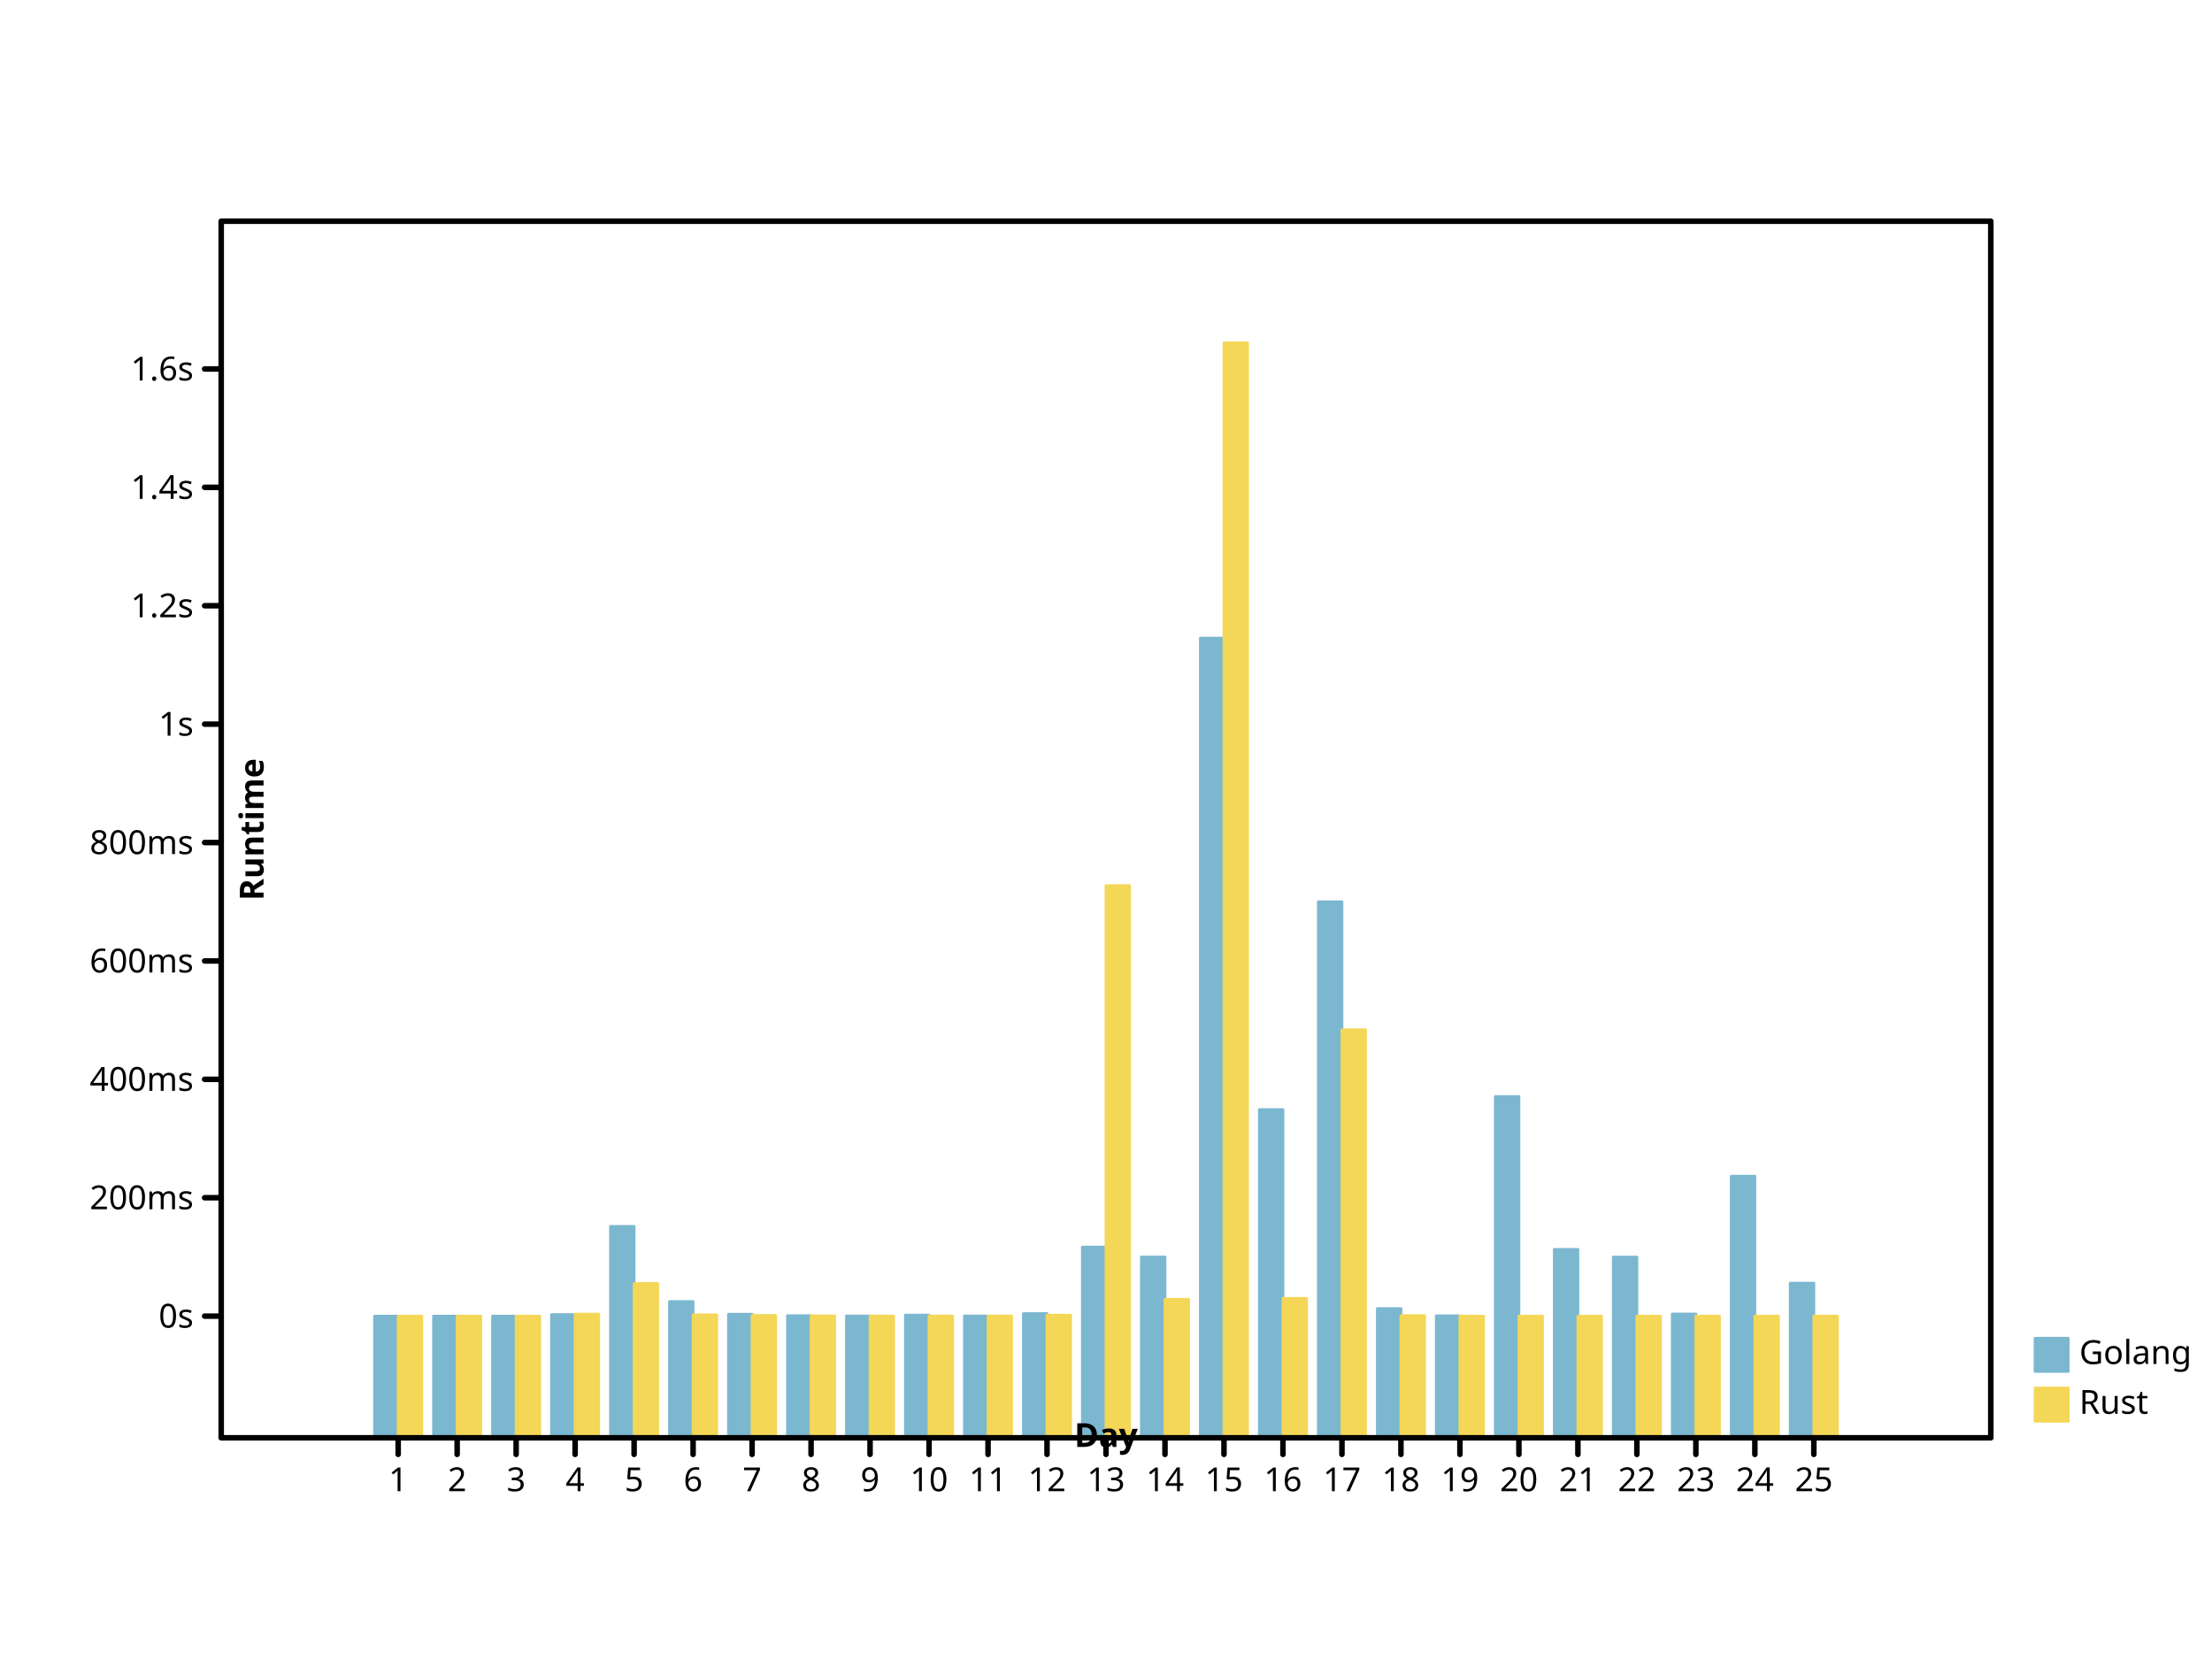
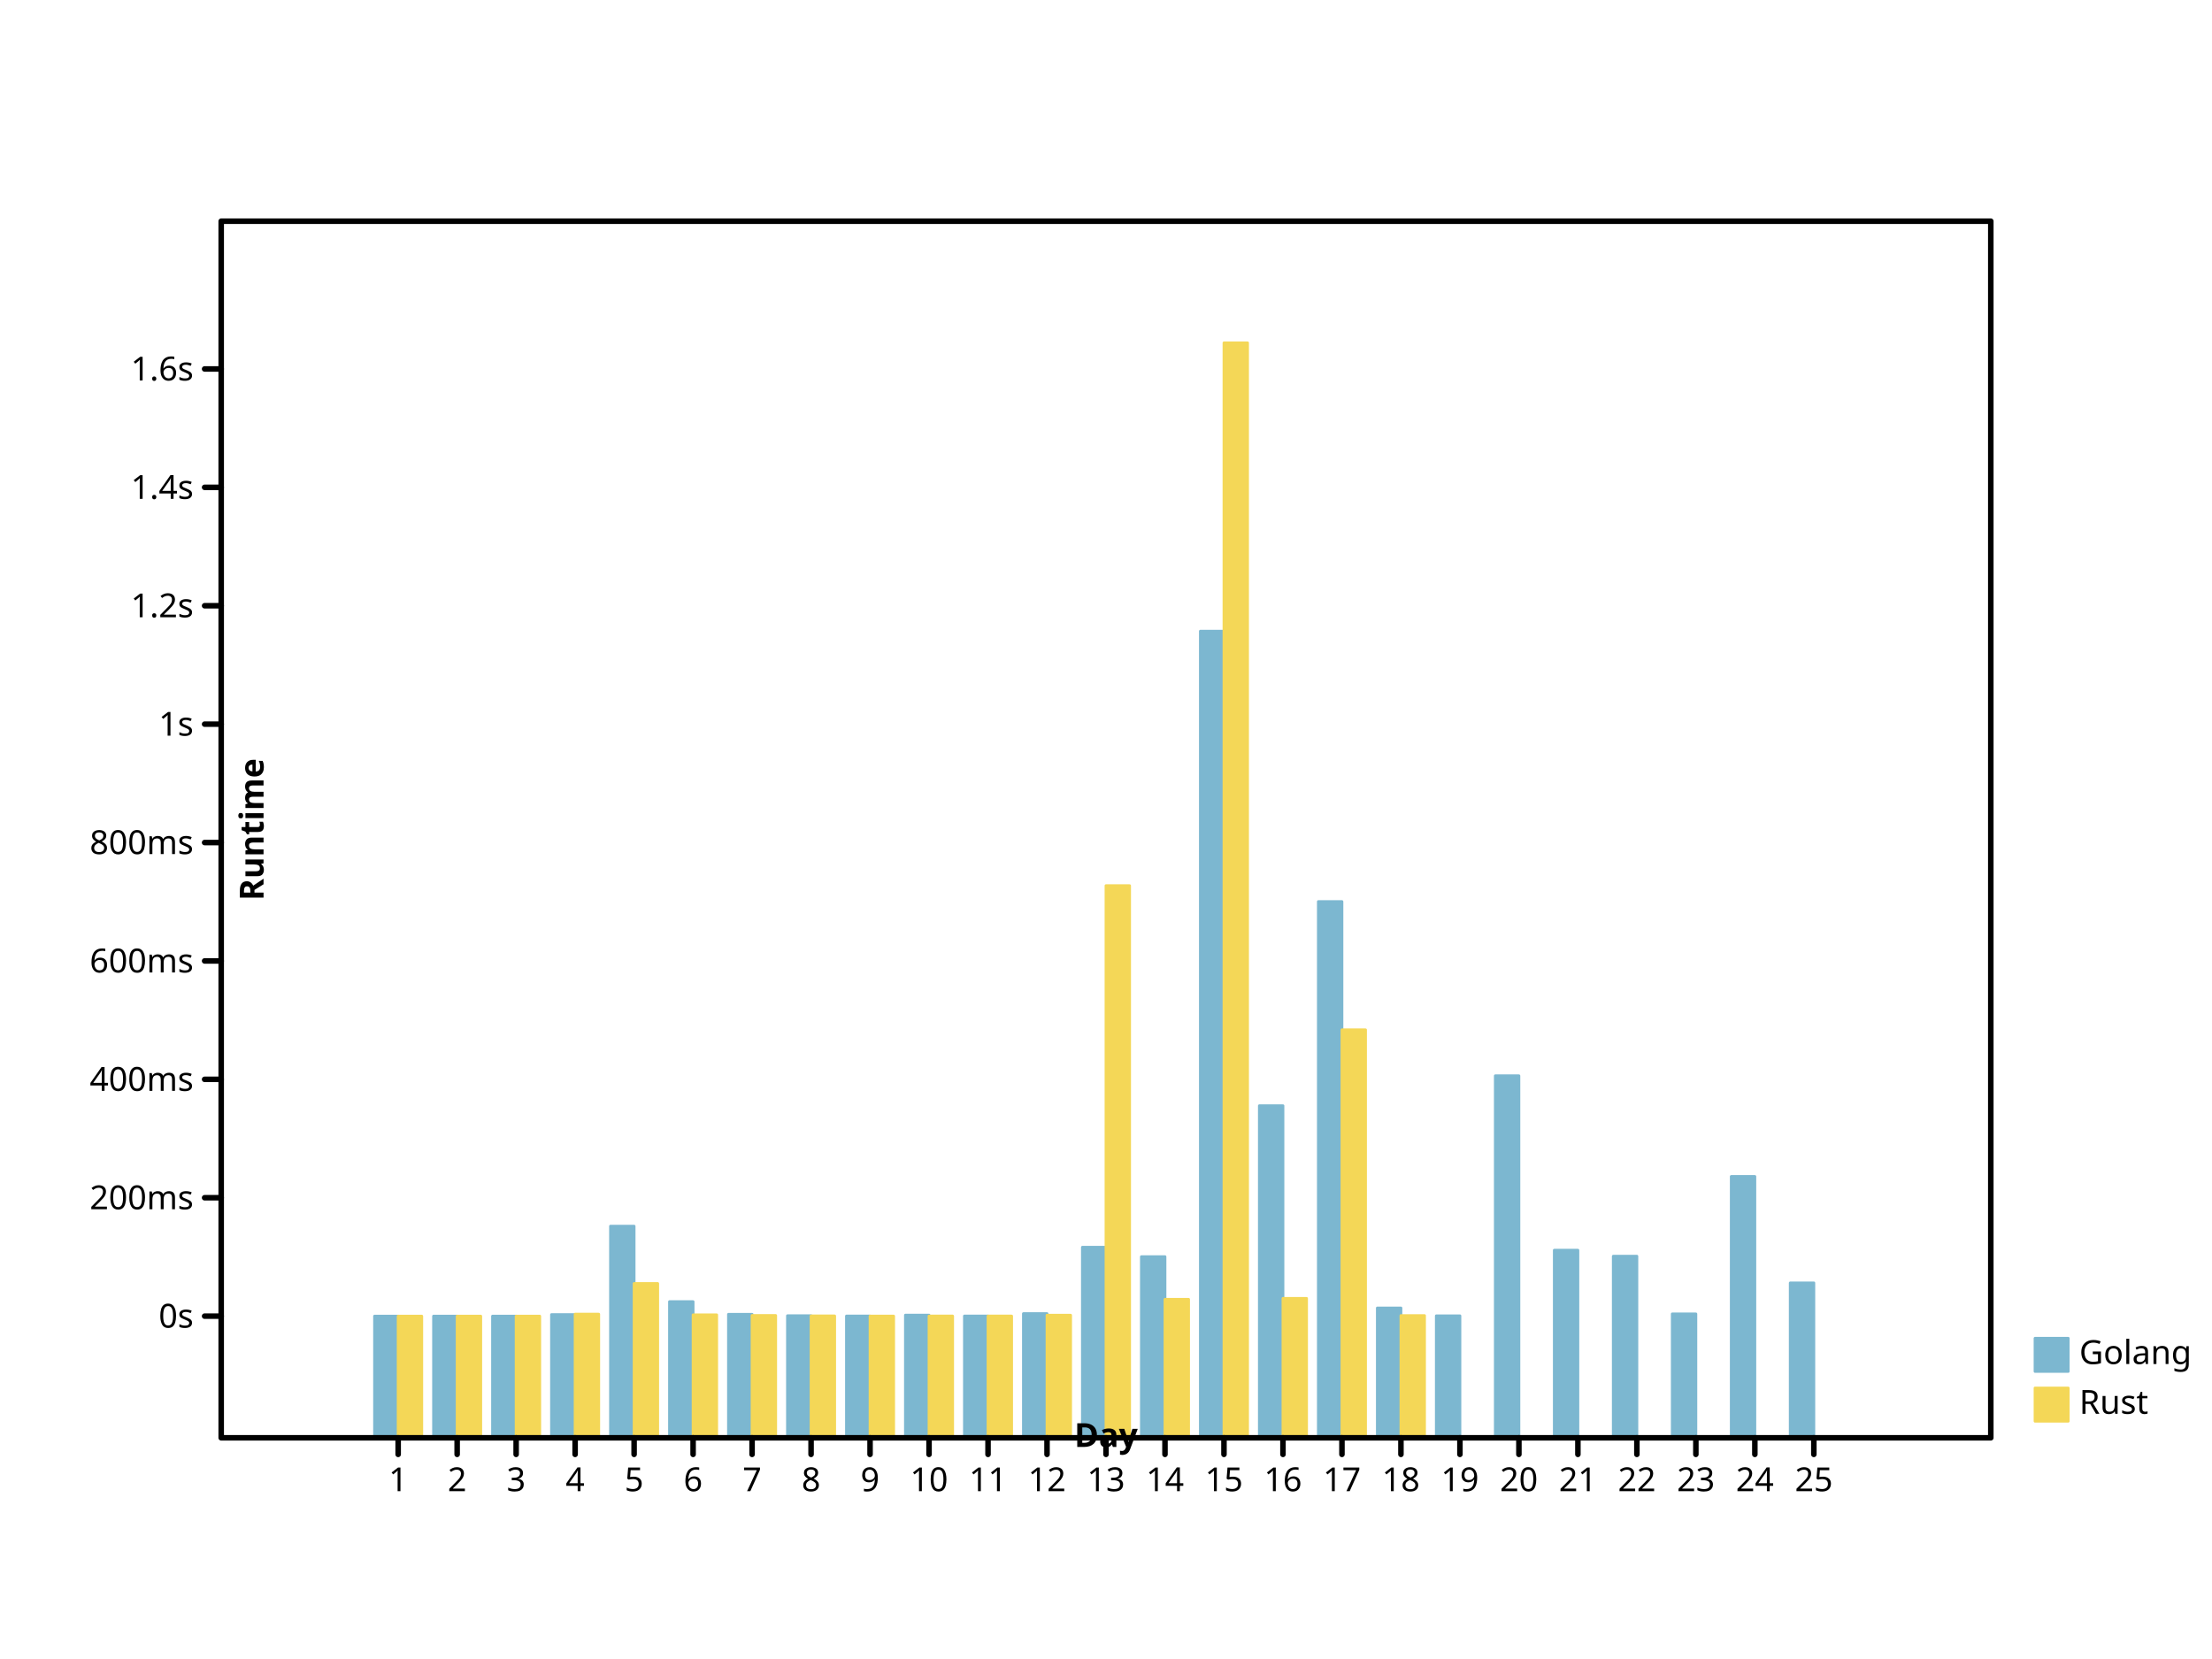
- <svg xmlns="http://www.w3.org/2000/svg" preserveAspectRatio="xMidYMid meet" width="800" height="600" viewbox="0 0 800 600">
+ <svg xmlns="http://www.w3.org/2000/svg" width="800" height="600" viewbox="0 0 800 600" preserveAspectRatio="xMidYMid meet">
  <defs>
-     <marker markerUnits="userSpaceOnUse" markerWidth="2%" markerHeight="2%" id="circle" viewBox="0 0 10 10 " refX="5" refY="5">
-       <circle fill="none" stroke="black" cx="5" cy="5" r="3" />
+     <marker viewBox="0 0 10 10 " refX="5" refY="5" markerUnits="userSpaceOnUse" markerWidth="2%" markerHeight="2%" id="circle">
+       <circle r="3" fill="none" stroke="black" cx="5" cy="5" />
    </marker>
-     <marker viewBox="0 0 10 10 " refX="5" refY="5" markerUnits="userSpaceOnUse" markerWidth="2%" markerHeight="2%" id="filled-circle">
-       <circle fill="black" stroke="none" cx="5" cy="5" r="3" />
+     <marker refX="5" refY="5" markerUnits="userSpaceOnUse" markerWidth="2%" markerHeight="2%" id="filled-circle" viewBox="0 0 10 10 ">
+       <circle cy="5" r="3" fill="black" stroke="none" cx="5" />
    </marker>
-     <marker refY="5" markerUnits="userSpaceOnUse" markerWidth="2%" markerHeight="2%" id="square" viewBox="0 0 10 10 " refX="5">
-       <rect fill="none" stroke="black" x="2" y="2" width="6" height="6" />
+     <marker markerWidth="2%" markerHeight="2%" id="square" viewBox="0 0 10 10 " refX="5" refY="5" markerUnits="userSpaceOnUse">
+       <rect x="2" y="2" width="6" height="6" fill="none" stroke="black" />
    </marker>
-     <marker markerUnits="userSpaceOnUse" markerWidth="2%" markerHeight="2%" id="filled-square" viewBox="0 0 10 10 " refX="5" refY="5">
+     <marker markerHeight="2%" id="filled-square" viewBox="0 0 10 10 " refX="5" refY="5" markerUnits="userSpaceOnUse" markerWidth="2%">
      <rect x="2" y="2" width="6" height="6" fill="black" stroke="none" />
    </marker>
  </defs>
-   <g stroke-linejoin="round" transform="translate(80 520 )scale(1 -1 )" fill="hsl(198, 47%, 65%)" stroke="hsl(198, 47%, 65%)" stroke-width="1px" stroke-linecap="round">
-     <rect width="8.533333e+00" height="4.400846e+01" vector-effect="non-scaling-stroke" x="5.546667e+01" y="0" />
+   <g stroke-width="1px" stroke-linecap="round" stroke-linejoin="round" transform="translate(80 520 )scale(1 -1 )" fill="hsl(198, 47%, 65%)" stroke="hsl(198, 47%, 65%)">
+     <rect x="5.546667e+01" y="0" width="8.533333e+00" height="4.400873e+01" vector-effect="non-scaling-stroke" />
    <rect height="4.400677e+01" vector-effect="non-scaling-stroke" x="7.680000e+01" y="0" width="8.533333e+00" />
-     <rect width="8.533333e+00" height="4.400685e+01" vector-effect="non-scaling-stroke" x="9.813333e+01" y="0" />
-     <rect width="8.533333e+00" height="4.456216e+01" vector-effect="non-scaling-stroke" x="1.194667e+02" y="0" />
-     <rect x="1.408000e+02" y="0" width="8.533333e+00" height="7.645785e+01" vector-effect="non-scaling-stroke" />
-     <rect x="1.621333e+02" y="0" width="8.533333e+00" height="4.927174e+01" vector-effect="non-scaling-stroke" />
-     <rect y="0" width="8.533333e+00" height="4.468293e+01" vector-effect="non-scaling-stroke" x="1.834667e+02" />
-     <rect x="2.048000e+02" y="0" width="8.533333e+00" height="4.414726e+01" vector-effect="non-scaling-stroke" />
-     <rect vector-effect="non-scaling-stroke" x="2.261333e+02" y="0" width="8.533333e+00" height="4.403901e+01" />
-     <rect vector-effect="non-scaling-stroke" x="2.474667e+02" y="0" width="8.533333e+00" height="4.437436e+01" />
-     <rect x="2.688000e+02" y="0" width="8.533333e+00" height="4.405410e+01" vector-effect="non-scaling-stroke" />
-     <rect width="8.533333e+00" height="4.491302e+01" vector-effect="non-scaling-stroke" x="2.901333e+02" y="0" />
-     <rect height="6.895581e+01" vector-effect="non-scaling-stroke" x="3.114667e+02" y="0" width="8.533333e+00" />
-     <rect y="0" width="8.533333e+00" height="6.537308e+01" vector-effect="non-scaling-stroke" x="3.328000e+02" />
-     <rect vector-effect="non-scaling-stroke" x="3.541333e+02" y="0" width="8.533333e+00" height="2.892051e+02" />
-     <rect y="0" width="8.533333e+00" height="1.186967e+02" vector-effect="non-scaling-stroke" x="3.754667e+02" />
-     <rect vector-effect="non-scaling-stroke" x="3.968000e+02" y="0" width="8.533333e+00" height="1.938593e+02" />
-     <rect width="8.533333e+00" height="4.673487e+01" vector-effect="non-scaling-stroke" x="4.181333e+02" y="0" />
-     <rect vector-effect="non-scaling-stroke" x="4.394667e+02" y="0" width="8.533333e+00" height="4.411668e+01" />
-     <rect width="8.533333e+00" height="1.234329e+02" vector-effect="non-scaling-stroke" x="4.608000e+02" y="0" />
-     <rect width="8.533333e+00" height="6.812314e+01" vector-effect="non-scaling-stroke" x="4.821333e+02" y="0" />
-     <rect x="5.034667e+02" y="0" width="8.533333e+00" height="6.536163e+01" vector-effect="non-scaling-stroke" />
-     <rect width="8.533333e+00" height="4.477407e+01" vector-effect="non-scaling-stroke" x="5.248000e+02" y="0" />
-     <rect height="9.460388e+01" vector-effect="non-scaling-stroke" x="5.461333e+02" y="0" width="8.533333e+00" />
-     <rect height="5.593159e+01" vector-effect="non-scaling-stroke" x="5.674667e+02" y="0" width="8.533333e+00" />
+     <rect vector-effect="non-scaling-stroke" x="9.813333e+01" y="0" width="8.533333e+00" height="4.400692e+01" />
+     <rect vector-effect="non-scaling-stroke" x="1.194667e+02" y="0" width="8.533333e+00" height="4.456493e+01" />
+     <rect vector-effect="non-scaling-stroke" x="1.408000e+02" y="0" width="8.533333e+00" height="7.653967e+01" />
+     <rect height="4.924276e+01" vector-effect="non-scaling-stroke" x="1.621333e+02" y="0" width="8.533333e+00" />
+     <rect vector-effect="non-scaling-stroke" x="1.834667e+02" y="0" width="8.533333e+00" height="4.466136e+01" />
+     <rect vector-effect="non-scaling-stroke" x="2.048000e+02" y="0" width="8.533333e+00" height="4.414479e+01" />
+     <rect width="8.533333e+00" height="4.403895e+01" vector-effect="non-scaling-stroke" x="2.261333e+02" y="0" />
+     <rect vector-effect="non-scaling-stroke" x="2.474667e+02" y="0" width="8.533333e+00" height="4.437333e+01" />
+     <rect vector-effect="non-scaling-stroke" x="2.688000e+02" y="0" width="8.533333e+00" height="4.405425e+01" />
+     <rect x="2.901333e+02" y="0" width="8.533333e+00" height="4.490996e+01" vector-effect="non-scaling-stroke" />
+     <rect vector-effect="non-scaling-stroke" x="3.114667e+02" y="0" width="8.533333e+00" height="6.892343e+01" />
+     <rect vector-effect="non-scaling-stroke" x="3.328000e+02" y="0" width="8.533333e+00" height="6.550518e+01" />
+     <rect height="2.917216e+02" vector-effect="non-scaling-stroke" x="3.541333e+02" y="0" width="8.533333e+00" />
+     <rect y="0" width="8.533333e+00" height="1.200934e+02" vector-effect="non-scaling-stroke" x="3.754667e+02" />
+     <rect width="8.533333e+00" height="1.939347e+02" vector-effect="non-scaling-stroke" x="3.968000e+02" y="0" />
+     <rect width="8.533333e+00" height="4.695437e+01" vector-effect="non-scaling-stroke" x="4.181333e+02" y="0" />
+     <rect height="4.411780e+01" vector-effect="non-scaling-stroke" x="4.394667e+02" y="0" width="8.533333e+00" />
+     <rect height="1.309280e+02" vector-effect="non-scaling-stroke" x="4.608000e+02" y="0" width="8.533333e+00" />
+     <rect width="8.533333e+00" height="6.784379e+01" vector-effect="non-scaling-stroke" x="4.821333e+02" y="0" />
+     <rect width="8.533333e+00" height="6.567686e+01" vector-effect="non-scaling-stroke" x="5.034667e+02" y="0" />
+     <rect height="4.480918e+01" vector-effect="non-scaling-stroke" x="5.248000e+02" y="0" width="8.533333e+00" />
+     <rect x="5.461333e+02" y="0" width="8.533333e+00" height="9.451036e+01" vector-effect="non-scaling-stroke" />
+     <rect width="8.533333e+00" height="5.601618e+01" vector-effect="non-scaling-stroke" x="5.674667e+02" y="0" />
  </g>
-   <g stroke-linejoin="round" transform="translate(80 520 )scale(1 -1 )" fill="hsl(49, 88%, 65%)" stroke="hsl(49, 88%, 65%)" stroke-width="1px" stroke-linecap="round">
+   <g stroke-linecap="round" stroke-linejoin="round" transform="translate(80 520 )scale(1 -1 )" fill="hsl(49, 88%, 65%)" stroke="hsl(49, 88%, 65%)" stroke-width="1px">
    <rect width="8.533333e+00" height="4.400065e+01" vector-effect="non-scaling-stroke" x="64" y="0" />
-     <rect y="0" width="8.533333e+00" height="4.400359e+01" vector-effect="non-scaling-stroke" x="8.533333e+01" />
+     <rect x="8.533333e+01" y="0" width="8.533333e+00" height="4.400359e+01" vector-effect="non-scaling-stroke" />
    <rect x="1.066667e+02" y="0" width="8.533333e+00" height="4.400452e+01" vector-effect="non-scaling-stroke" />
-     <rect vector-effect="non-scaling-stroke" x="128" y="0" width="8.533333e+00" height="4.471941e+01" />
-     <rect width="8.533333e+00" height="5.580168e+01" vector-effect="non-scaling-stroke" x="1.493333e+02" y="0" />
-     <rect vector-effect="non-scaling-stroke" x="1.706667e+02" y="0" width="8.533333e+00" height="4.447051e+01" />
-     <rect x="192" y="0" width="8.533333e+00" height="4.423506e+01" vector-effect="non-scaling-stroke" />
+     <rect width="8.533333e+00" height="4.471941e+01" vector-effect="non-scaling-stroke" x="128" y="0" />
+     <rect y="0" width="8.533333e+00" height="5.580168e+01" vector-effect="non-scaling-stroke" x="1.493333e+02" />
+     <rect x="1.706667e+02" y="0" width="8.533333e+00" height="4.447051e+01" vector-effect="non-scaling-stroke" />
+     <rect vector-effect="non-scaling-stroke" x="192" y="0" width="8.533333e+00" height="4.423506e+01" />
    <rect x="2.133333e+02" y="0" width="8.533333e+00" height="4.408020e+01" vector-effect="non-scaling-stroke" />
-     <rect x="2.346667e+02" y="0" width="8.533333e+00" height="4.402254e+01" vector-effect="non-scaling-stroke" />
-     <rect width="8.533333e+00" height="4.404461e+01" vector-effect="non-scaling-stroke" x="2.560000e+02" y="0" />
-     <rect x="2.773333e+02" y="0" width="8.533333e+00" height="4.403912e+01" vector-effect="non-scaling-stroke" />
-     <rect y="0" width="8.533333e+00" height="4.434157e+01" vector-effect="non-scaling-stroke" x="2.986667e+02" />
+     <rect vector-effect="non-scaling-stroke" x="2.346667e+02" y="0" width="8.533333e+00" height="4.402254e+01" />
+     <rect vector-effect="non-scaling-stroke" x="2.560000e+02" y="0" width="8.533333e+00" height="4.404461e+01" />
+     <rect height="4.403912e+01" vector-effect="non-scaling-stroke" x="2.773333e+02" y="0" width="8.533333e+00" />
+     <rect vector-effect="non-scaling-stroke" x="2.986667e+02" y="0" width="8.533333e+00" height="4.434157e+01" />
    <rect width="8.533333e+00" height="1.996872e+02" vector-effect="non-scaling-stroke" x="320" y="0" />
-     <rect vector-effect="non-scaling-stroke" x="3.413333e+02" y="0" width="8.533333e+00" height="5.008636e+01" />
-     <rect height="396" vector-effect="non-scaling-stroke" x="3.626667e+02" y="0" width="8.533333e+00" />
-     <rect height="5.041445e+01" vector-effect="non-scaling-stroke" x="384" y="0" width="8.533333e+00" />
-     <rect y="0" width="8.533333e+00" height="1.475452e+02" vector-effect="non-scaling-stroke" x="4.053333e+02" />
-     <rect vector-effect="non-scaling-stroke" x="4.266667e+02" y="0" width="8.533333e+00" height="4.420129e+01" />
-     <rect y="0" width="8.533333e+00" height="44" vector-effect="non-scaling-stroke" x="448" />
-     <rect height="44" vector-effect="non-scaling-stroke" x="4.693333e+02" y="0" width="8.533333e+00" />
-     <rect vector-effect="non-scaling-stroke" x="4.906667e+02" y="0" width="8.533333e+00" height="44" />
-     <rect y="0" width="8.533333e+00" height="44" vector-effect="non-scaling-stroke" x="512" />
-     <rect x="5.333333e+02" y="0" width="8.533333e+00" height="44" vector-effect="non-scaling-stroke" />
-     <rect vector-effect="non-scaling-stroke" x="5.546667e+02" y="0" width="8.533333e+00" height="44" />
-     <rect height="44" vector-effect="non-scaling-stroke" x="576" y="0" width="8.533333e+00" />
+     <rect x="3.413333e+02" y="0" width="8.533333e+00" height="5.008636e+01" vector-effect="non-scaling-stroke" />
+     <rect x="3.626667e+02" y="0" width="8.533333e+00" height="396" vector-effect="non-scaling-stroke" />
+     <rect y="0" width="8.533333e+00" height="5.041445e+01" vector-effect="non-scaling-stroke" x="384" />
+     <rect x="4.053333e+02" y="0" width="8.533333e+00" height="1.475452e+02" vector-effect="non-scaling-stroke" />
+     <rect x="4.266667e+02" y="0" width="8.533333e+00" height="4.420129e+01" vector-effect="non-scaling-stroke" />
  </g>
-   <g stroke-linejoin="round" font-size="12px" text-anchor="start" stroke-width="1px" stroke-linecap="round" font-family="sans-serif" dominant-baseline="hanging" font-weight="normal" fill="hsl(198, 47%, 65%)" stroke="hsl(198, 47%, 65%)" font-style="normal">
+   <g stroke-linejoin="round" font-family="sans-serif" dominant-baseline="hanging" stroke="hsl(198, 47%, 65%)" stroke-width="1px" font-weight="normal" text-anchor="start" fill="hsl(198, 47%, 65%)" font-size="12px" font-style="normal" stroke-linecap="round">
    <rect vector-effect="non-scaling-stroke" x="736" y="484" width="12" height="12" />
-     <g fill="black" stroke="black">
+     <g stroke="black" fill="black">
      <text x="752" y="484" dominant-baseline="hanging" stroke="none" vector-effect="non-scaling-stroke">Golang</text>
    </g>
-     <g font-size="12px" stroke-width="1px" font-weight="normal" dominant-baseline="hanging" stroke-linejoin="round" fill="hsl(49, 88%, 65%)" stroke="hsl(49, 88%, 65%)" stroke-linecap="round" font-family="sans-serif" font-style="normal" text-anchor="start">
+     <g stroke="hsl(49, 88%, 65%)" font-family="sans-serif" stroke-linecap="round" stroke-width="1px" font-size="12px" font-weight="normal" fill="hsl(49, 88%, 65%)" stroke-linejoin="round" font-style="normal" text-anchor="start" dominant-baseline="hanging">
      <rect vector-effect="non-scaling-stroke" x="736" y="502" width="12" height="12" />
      <g fill="black" stroke="black">
-         <text stroke="none" vector-effect="non-scaling-stroke" x="752" y="502" dominant-baseline="hanging">Rust</text>
-         <g stroke-width="2px" dominant-baseline="hanging" font-style="normal" font-size="12px" font-family="sans-serif" font-weight="normal" text-anchor="start" fill="none" stroke-linecap="round" stroke-linejoin="round">
-           <rect width="640" height="440" vector-effect="non-scaling-stroke" x="80" y="80" />
+         <text vector-effect="non-scaling-stroke" x="752" y="502" dominant-baseline="hanging" stroke="none">Rust</text>
+         <g stroke-width="2px" font-size="12px" text-anchor="start" dominant-baseline="hanging" stroke-linecap="round" fill="none" font-weight="normal" stroke-linejoin="round" font-family="sans-serif" font-style="normal">
+           <rect vector-effect="non-scaling-stroke" x="80" y="80" width="640" height="440" />
        </g>
-         <g font-weight="normal" text-anchor="start" stroke-linecap="round" font-family="sans-serif" font-style="normal" dominant-baseline="hanging" stroke-linejoin="round" font-size="12px" fill="none" stroke="black" stroke-width="2px" transform="translate(80 520 )scale(1 -1 )">
+         <g stroke-linecap="round" stroke-width="2px" text-anchor="start" dominant-baseline="hanging" stroke-linejoin="round" font-family="sans-serif" transform="translate(80 520 )scale(1 -1 )" stroke="black" font-size="12px" font-style="normal" font-weight="normal" fill="none">
          <path vector-effect="non-scaling-stroke" d="M64,0 L64,-6 M8.533333e+01,0 L8.533333e+01,-6 M1.066667e+02,0 L1.066667e+02,-6 M128,0 L128,-6 M1.493333e+02,0 L1.493333e+02,-6 M1.706667e+02,0 L1.706667e+02,-6 M192,0 L192,-6 M2.133333e+02,0 L2.133333e+02,-6 M2.346667e+02,0 L2.346667e+02,-6 M256,0 L256,-6 M2.773333e+02,0 L2.773333e+02,-6 M2.986667e+02,0 L2.986667e+02,-6 M320,0 L320,-6 M3.413333e+02,0 L3.413333e+02,-6 M3.626667e+02,0 L3.626667e+02,-6 M384,0 L384,-6 M4.053333e+02,0 L4.053333e+02,-6 M4.266667e+02,0 L4.266667e+02,-6 M448,0 L448,-6 M4.693333e+02,0 L4.693333e+02,-6 M4.906667e+02,0 L4.906667e+02,-6 M512,0 L512,-6 M5.333333e+02,0 L5.333333e+02,-6 M5.546667e+02,0 L5.546667e+02,-6 M576,0 L576,-6 " />
        </g>
-         <g font-weight="normal" dominant-baseline="hanging" font-size="12px" stroke-linejoin="round" stroke="black" font-family="sans-serif" font-style="normal" fill="black" transform="translate(80 520 )scale(1 1 )" stroke-width="2px" stroke-linecap="round" text-anchor="middle">
+         <g font-family="sans-serif" fill="black" stroke="black" font-style="normal" dominant-baseline="hanging" stroke-linecap="round" transform="translate(80 520 )scale(1 1 )" stroke-width="2px" font-size="12px" font-weight="normal" text-anchor="middle" stroke-linejoin="round">
          <text stroke="none" vector-effect="non-scaling-stroke" x="64" y="10" dominant-baseline="hanging">1</text>
-           <text vector-effect="non-scaling-stroke" x="8.533333e+01" y="10" dominant-baseline="hanging" stroke="none">2</text>
-           <text vector-effect="non-scaling-stroke" x="1.066667e+02" y="10" dominant-baseline="hanging" stroke="none">3</text>
-           <text dominant-baseline="hanging" stroke="none" vector-effect="non-scaling-stroke" x="128" y="10">4</text>
+           <text x="8.533333e+01" y="10" dominant-baseline="hanging" stroke="none" vector-effect="non-scaling-stroke">2</text>
+           <text stroke="none" vector-effect="non-scaling-stroke" x="1.066667e+02" y="10" dominant-baseline="hanging">3</text>
+           <text stroke="none" vector-effect="non-scaling-stroke" x="128" y="10" dominant-baseline="hanging">4</text>
          <text stroke="none" vector-effect="non-scaling-stroke" x="1.493333e+02" y="10" dominant-baseline="hanging">5</text>
-           <text x="1.706667e+02" y="10" dominant-baseline="hanging" stroke="none" vector-effect="non-scaling-stroke">6</text>
-           <text y="10" dominant-baseline="hanging" stroke="none" vector-effect="non-scaling-stroke" x="192">7</text>
+           <text stroke="none" vector-effect="non-scaling-stroke" x="1.706667e+02" y="10" dominant-baseline="hanging">6</text>
+           <text x="192" y="10" dominant-baseline="hanging" stroke="none" vector-effect="non-scaling-stroke">7</text>
          <text y="10" dominant-baseline="hanging" stroke="none" vector-effect="non-scaling-stroke" x="2.133333e+02">8</text>
-           <text x="2.346667e+02" y="10" dominant-baseline="hanging" stroke="none" vector-effect="non-scaling-stroke">9</text>
-           <text vector-effect="non-scaling-stroke" x="256" y="10" dominant-baseline="hanging" stroke="none">10</text>
-           <text vector-effect="non-scaling-stroke" x="2.773333e+02" y="10" dominant-baseline="hanging" stroke="none">11</text>
-           <text y="10" dominant-baseline="hanging" stroke="none" vector-effect="non-scaling-stroke" x="2.986667e+02">12</text>
-           <text x="320" y="10" dominant-baseline="hanging" stroke="none" vector-effect="non-scaling-stroke">13</text>
+           <text stroke="none" vector-effect="non-scaling-stroke" x="2.346667e+02" y="10" dominant-baseline="hanging">9</text>
+           <text stroke="none" vector-effect="non-scaling-stroke" x="256" y="10" dominant-baseline="hanging">10</text>
+           <text x="2.773333e+02" y="10" dominant-baseline="hanging" stroke="none" vector-effect="non-scaling-stroke">11</text>
+           <text stroke="none" vector-effect="non-scaling-stroke" x="2.986667e+02" y="10" dominant-baseline="hanging">12</text>
+           <text y="10" dominant-baseline="hanging" stroke="none" vector-effect="non-scaling-stroke" x="320">13</text>
          <text stroke="none" vector-effect="non-scaling-stroke" x="3.413333e+02" y="10" dominant-baseline="hanging">14</text>
-           <text dominant-baseline="hanging" stroke="none" vector-effect="non-scaling-stroke" x="3.626667e+02" y="10">15</text>
-           <text stroke="none" vector-effect="non-scaling-stroke" x="384" y="10" dominant-baseline="hanging">16</text>
-           <text x="4.053333e+02" y="10" dominant-baseline="hanging" stroke="none" vector-effect="non-scaling-stroke">17</text>
-           <text dominant-baseline="hanging" stroke="none" vector-effect="non-scaling-stroke" x="4.266667e+02" y="10">18</text>
-           <text dominant-baseline="hanging" stroke="none" vector-effect="non-scaling-stroke" x="448" y="10">19</text>
-           <text x="4.693333e+02" y="10" dominant-baseline="hanging" stroke="none" vector-effect="non-scaling-stroke">20</text>
-           <text stroke="none" vector-effect="non-scaling-stroke" x="4.906667e+02" y="10" dominant-baseline="hanging">21</text>
-           <text y="10" dominant-baseline="hanging" stroke="none" vector-effect="non-scaling-stroke" x="512">22</text>
-           <text stroke="none" vector-effect="non-scaling-stroke" x="5.333333e+02" y="10" dominant-baseline="hanging">23</text>
-           <text x="5.546667e+02" y="10" dominant-baseline="hanging" stroke="none" vector-effect="non-scaling-stroke">24</text>
+           <text y="10" dominant-baseline="hanging" stroke="none" vector-effect="non-scaling-stroke" x="3.626667e+02">15</text>
+           <text dominant-baseline="hanging" stroke="none" vector-effect="non-scaling-stroke" x="384" y="10">16</text>
+           <text dominant-baseline="hanging" stroke="none" vector-effect="non-scaling-stroke" x="4.053333e+02" y="10">17</text>
+           <text vector-effect="non-scaling-stroke" x="4.266667e+02" y="10" dominant-baseline="hanging" stroke="none">18</text>
+           <text stroke="none" vector-effect="non-scaling-stroke" x="448" y="10" dominant-baseline="hanging">19</text>
+           <text dominant-baseline="hanging" stroke="none" vector-effect="non-scaling-stroke" x="4.693333e+02" y="10">20</text>
+           <text x="4.906667e+02" y="10" dominant-baseline="hanging" stroke="none" vector-effect="non-scaling-stroke">21</text>
+           <text stroke="none" vector-effect="non-scaling-stroke" x="512" y="10" dominant-baseline="hanging">22</text>
+           <text dominant-baseline="hanging" stroke="none" vector-effect="non-scaling-stroke" x="5.333333e+02" y="10">23</text>
+           <text dominant-baseline="hanging" stroke="none" vector-effect="non-scaling-stroke" x="5.546667e+02" y="10">24</text>
          <text vector-effect="non-scaling-stroke" x="576" y="10" dominant-baseline="hanging" stroke="none">25</text>
        </g>
-         <g stroke="black" stroke-linecap="round" font-family="sans-serif" font-weight="bold" dominant-baseline="baseline" stroke-linejoin="round" transform="translate(80 520 )scale(1 1 )rotate(0 0 0 )" fill="black" stroke-width="2px" font-style="normal" text-anchor="middle" font-size="12px">
-           <text dominant-baseline="baseline" stroke="none" vector-effect="non-scaling-stroke" x="320" y="-6">Day</text>
+         <g font-style="normal" font-weight="bold" stroke-linejoin="round" transform="translate(80 520 )scale(1 1 )rotate(0 0 0 )" text-anchor="middle" dominant-baseline="baseline" stroke="black" font-size="12px" stroke-linecap="round" font-family="sans-serif" fill="black" stroke-width="2px">
+           <text x="320" y="-6" dominant-baseline="baseline" stroke="none" vector-effect="non-scaling-stroke">Day</text>
        </g>
-         <g font-weight="bold" text-anchor="middle" stroke="black" stroke-linecap="round" transform="translate(80 520 )scale(1 -1 )" font-size="12px" fill="black" stroke-width="2px" font-family="sans-serif" font-style="normal" dominant-baseline="baseline" stroke-linejoin="round">
-           <path vector-effect="non-scaling-stroke" d="M0,44 L-6,44 M0,8.682074e+01 L-6,8.682074e+01 M0,1.296415e+02 L-6,1.296415e+02 M0,1.724622e+02 L-6,1.724622e+02 M0,2.152830e+02 L-6,2.152830e+02 M0,2.581037e+02 L-6,2.581037e+02 M0,3.009245e+02 L-6,3.009245e+02 M0,3.437452e+02 L-6,3.437452e+02 M0,3.865659e+02 L-6,3.865659e+02 " />
+         <g transform="translate(80 520 )scale(1 -1 )" fill="black" font-style="normal" stroke-linecap="round" stroke-linejoin="round" font-family="sans-serif" text-anchor="middle" dominant-baseline="baseline" stroke="black" stroke-width="2px" font-size="12px" font-weight="bold">
+           <path d="M0,44 L-6,44 M0,8.682074e+01 L-6,8.682074e+01 M0,1.296415e+02 L-6,1.296415e+02 M0,1.724622e+02 L-6,1.724622e+02 M0,2.152830e+02 L-6,2.152830e+02 M0,2.581037e+02 L-6,2.581037e+02 M0,3.009245e+02 L-6,3.009245e+02 M0,3.437452e+02 L-6,3.437452e+02 M0,3.865659e+02 L-6,3.865659e+02 " vector-effect="non-scaling-stroke" />
        </g>
-         <g stroke-width="2px" stroke-linecap="round" font-style="normal" dominant-baseline="middle" stroke-linejoin="round" font-size="12px" font-family="sans-serif" font-weight="normal" text-anchor="end" fill="black" stroke="black" transform="translate(80 520 )scale(1 1 )">
-           <text vector-effect="non-scaling-stroke" x="-10" y="-44" dominant-baseline="middle" stroke="none">0s</text>
-           <text dominant-baseline="middle" stroke="none" vector-effect="non-scaling-stroke" x="-10" y="-8.682074e+01">200ms</text>
-           <text vector-effect="non-scaling-stroke" x="-10" y="-1.296415e+02" dominant-baseline="middle" stroke="none">400ms</text>
-           <text y="-1.724622e+02" dominant-baseline="middle" stroke="none" vector-effect="non-scaling-stroke" x="-10">600ms</text>
+         <g font-style="normal" stroke-linejoin="round" transform="translate(80 520 )scale(1 1 )" font-weight="normal" text-anchor="end" stroke="black" font-size="12px" stroke-linecap="round" font-family="sans-serif" dominant-baseline="middle" fill="black" stroke-width="2px">
+           <text stroke="none" vector-effect="non-scaling-stroke" x="-10" y="-44" dominant-baseline="middle">0s</text>
+           <text stroke="none" vector-effect="non-scaling-stroke" x="-10" y="-8.682074e+01" dominant-baseline="middle">200ms</text>
+           <text stroke="none" vector-effect="non-scaling-stroke" x="-10" y="-1.296415e+02" dominant-baseline="middle">400ms</text>
+           <text x="-10" y="-1.724622e+02" dominant-baseline="middle" stroke="none" vector-effect="non-scaling-stroke">600ms</text>
          <text stroke="none" vector-effect="non-scaling-stroke" x="-10" y="-2.152830e+02" dominant-baseline="middle">800ms</text>
-           <text x="-10" y="-2.581037e+02" dominant-baseline="middle" stroke="none" vector-effect="non-scaling-stroke">1s</text>
+           <text y="-2.581037e+02" dominant-baseline="middle" stroke="none" vector-effect="non-scaling-stroke" x="-10">1s</text>
          <text x="-10" y="-3.009245e+02" dominant-baseline="middle" stroke="none" vector-effect="non-scaling-stroke">1.2s</text>
-           <text stroke="none" vector-effect="non-scaling-stroke" x="-10" y="-3.437452e+02" dominant-baseline="middle">1.4s</text>
-           <text vector-effect="non-scaling-stroke" x="-10" y="-3.865659e+02" dominant-baseline="middle" stroke="none">1.6s</text>
+           <text dominant-baseline="middle" stroke="none" vector-effect="non-scaling-stroke" x="-10" y="-3.437452e+02">1.4s</text>
+           <text stroke="none" vector-effect="non-scaling-stroke" x="-10" y="-3.865659e+02" dominant-baseline="middle">1.6s</text>
        </g>
-         <g font-size="12px" font-style="normal" font-weight="bold" stroke-linecap="round" stroke-linejoin="round" font-family="sans-serif" text-anchor="middle" fill="black" stroke="black" stroke-width="2px" dominant-baseline="hanging" transform="translate(80 520 )scale(1 1 )rotate(-90 0 0 )">
-           <text stroke="none" vector-effect="non-scaling-stroke" x="220" y="6" dominant-baseline="hanging">Runtime</text>
+         <g stroke="black" font-size="12px" stroke-linecap="round" font-style="normal" font-weight="bold" text-anchor="middle" fill="black" transform="translate(80 520 )scale(1 1 )rotate(-90 0 0 )" dominant-baseline="hanging" stroke-width="2px" stroke-linejoin="round" font-family="sans-serif">
+           <text vector-effect="non-scaling-stroke" x="220" y="6" dominant-baseline="hanging" stroke="none">Runtime</text>
        </g>
      </g>
    </g>
  </g>
</svg>
